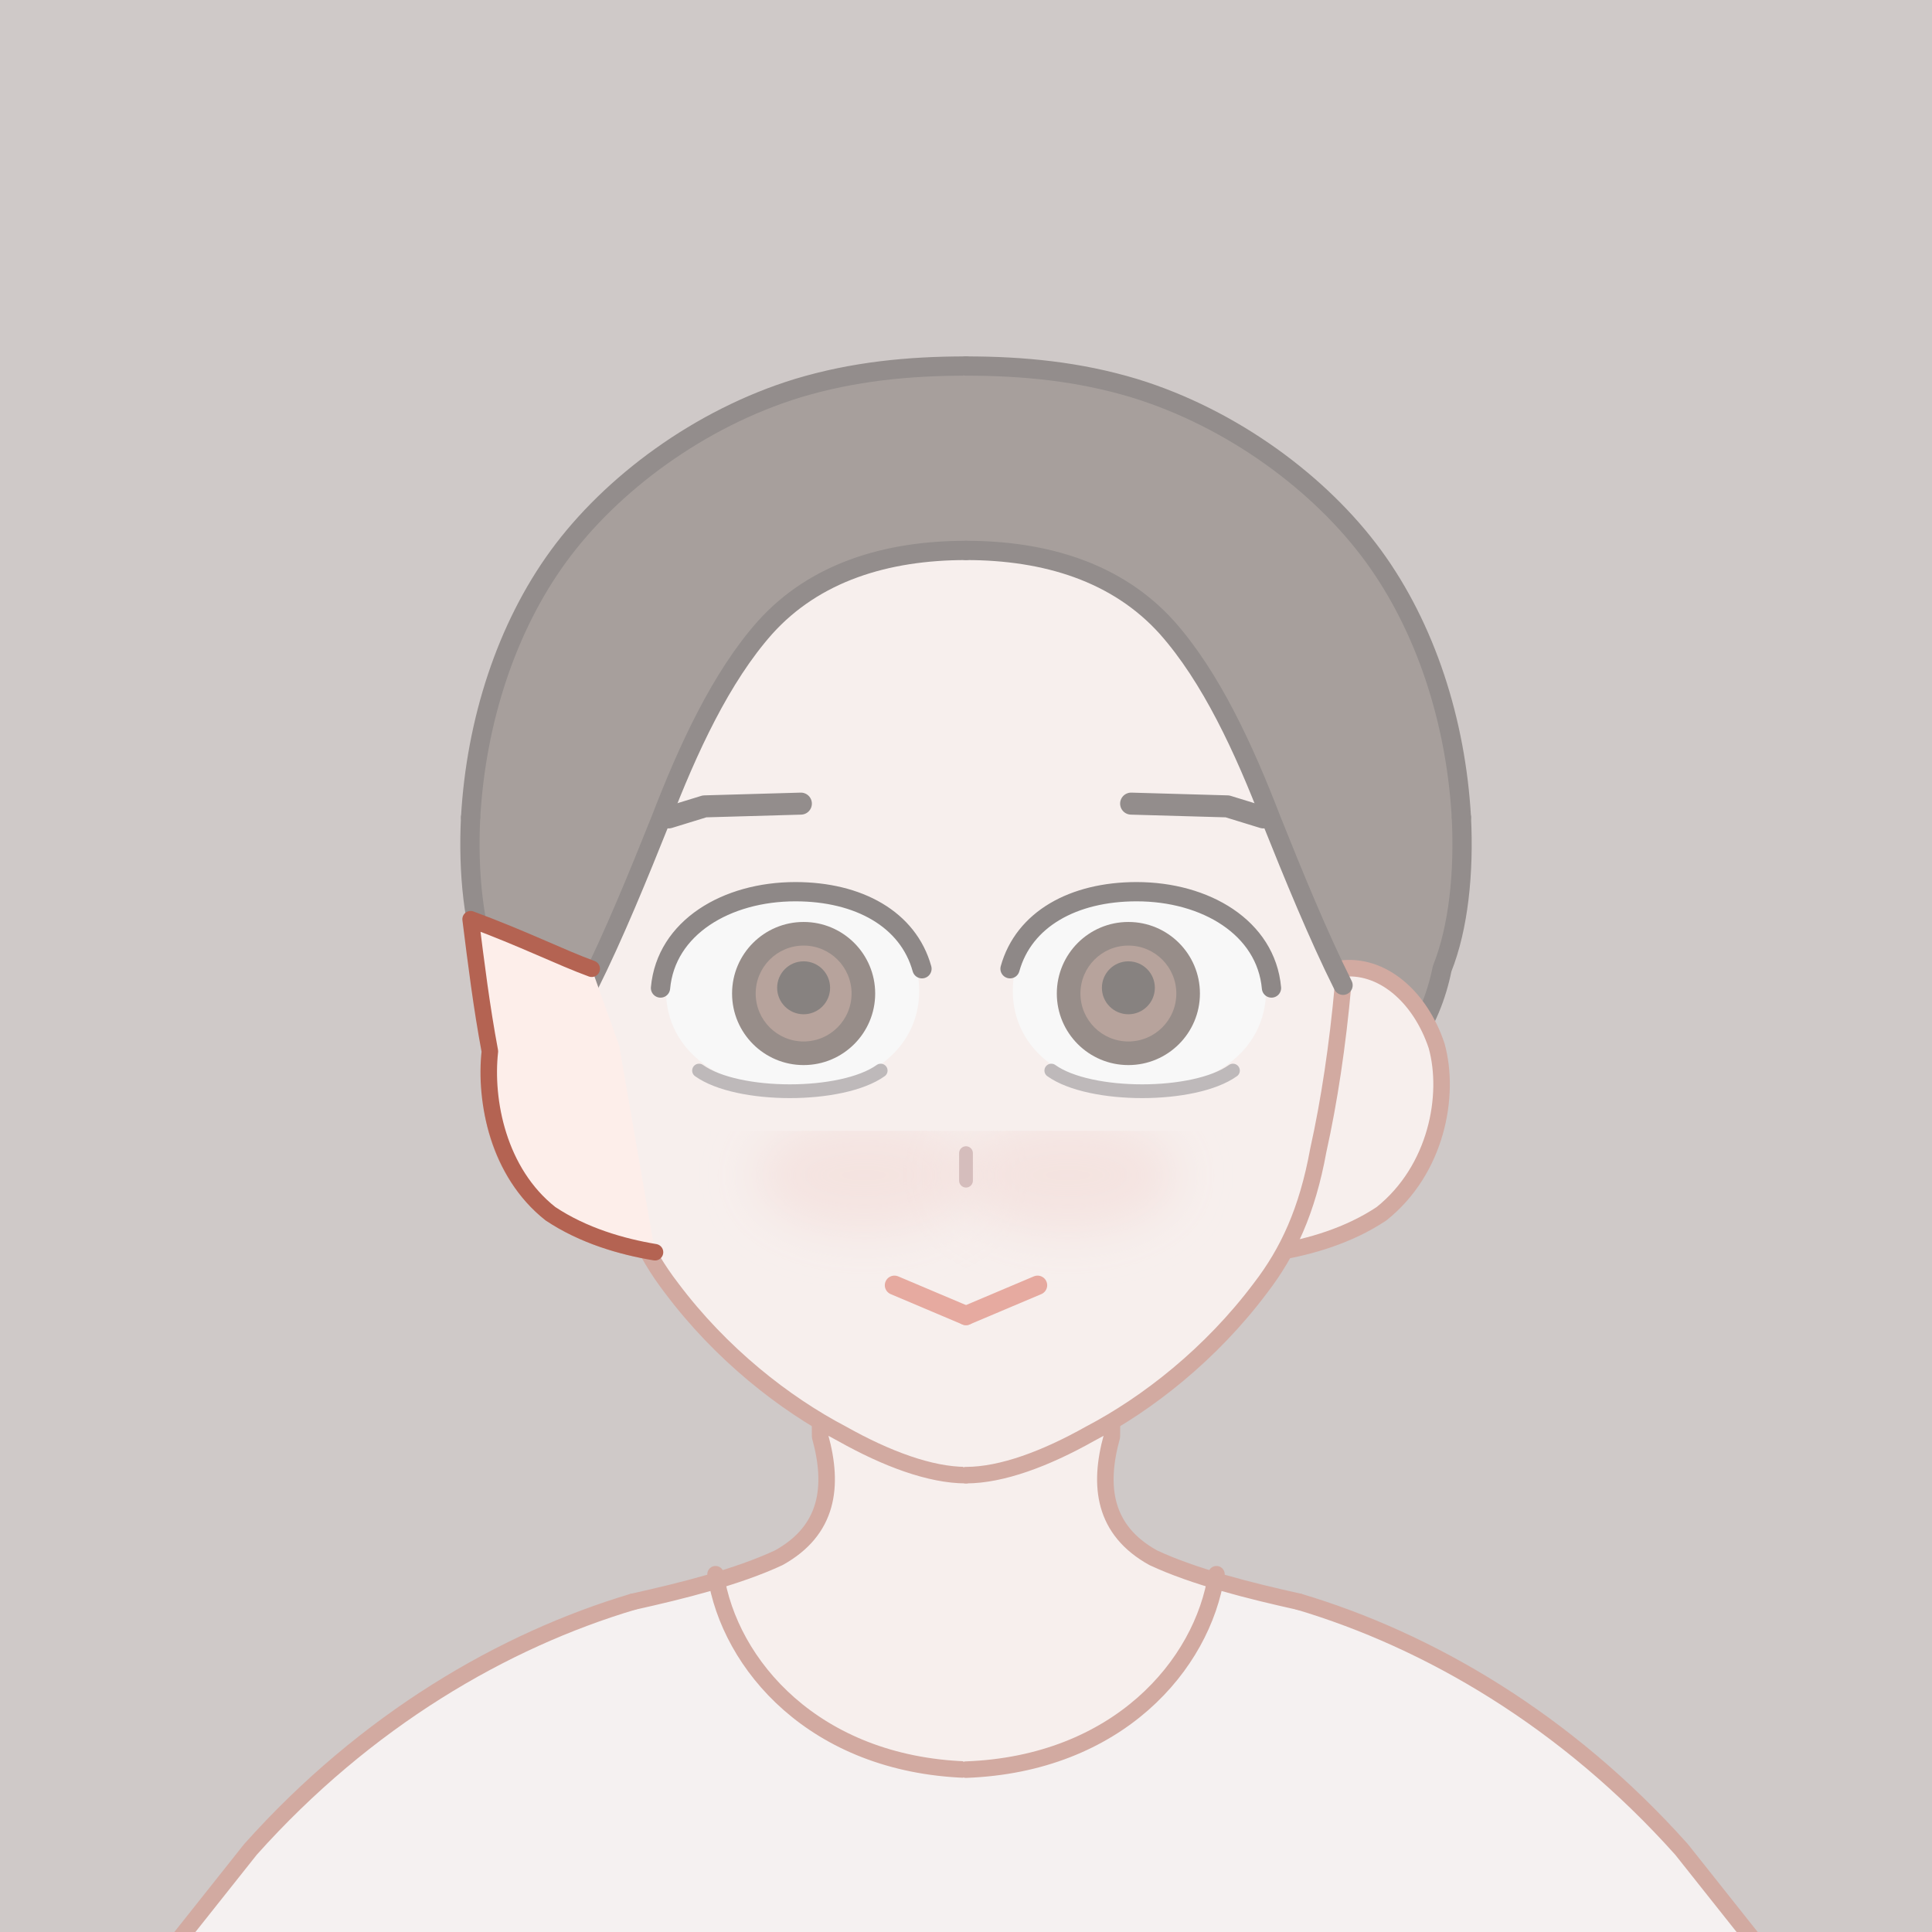
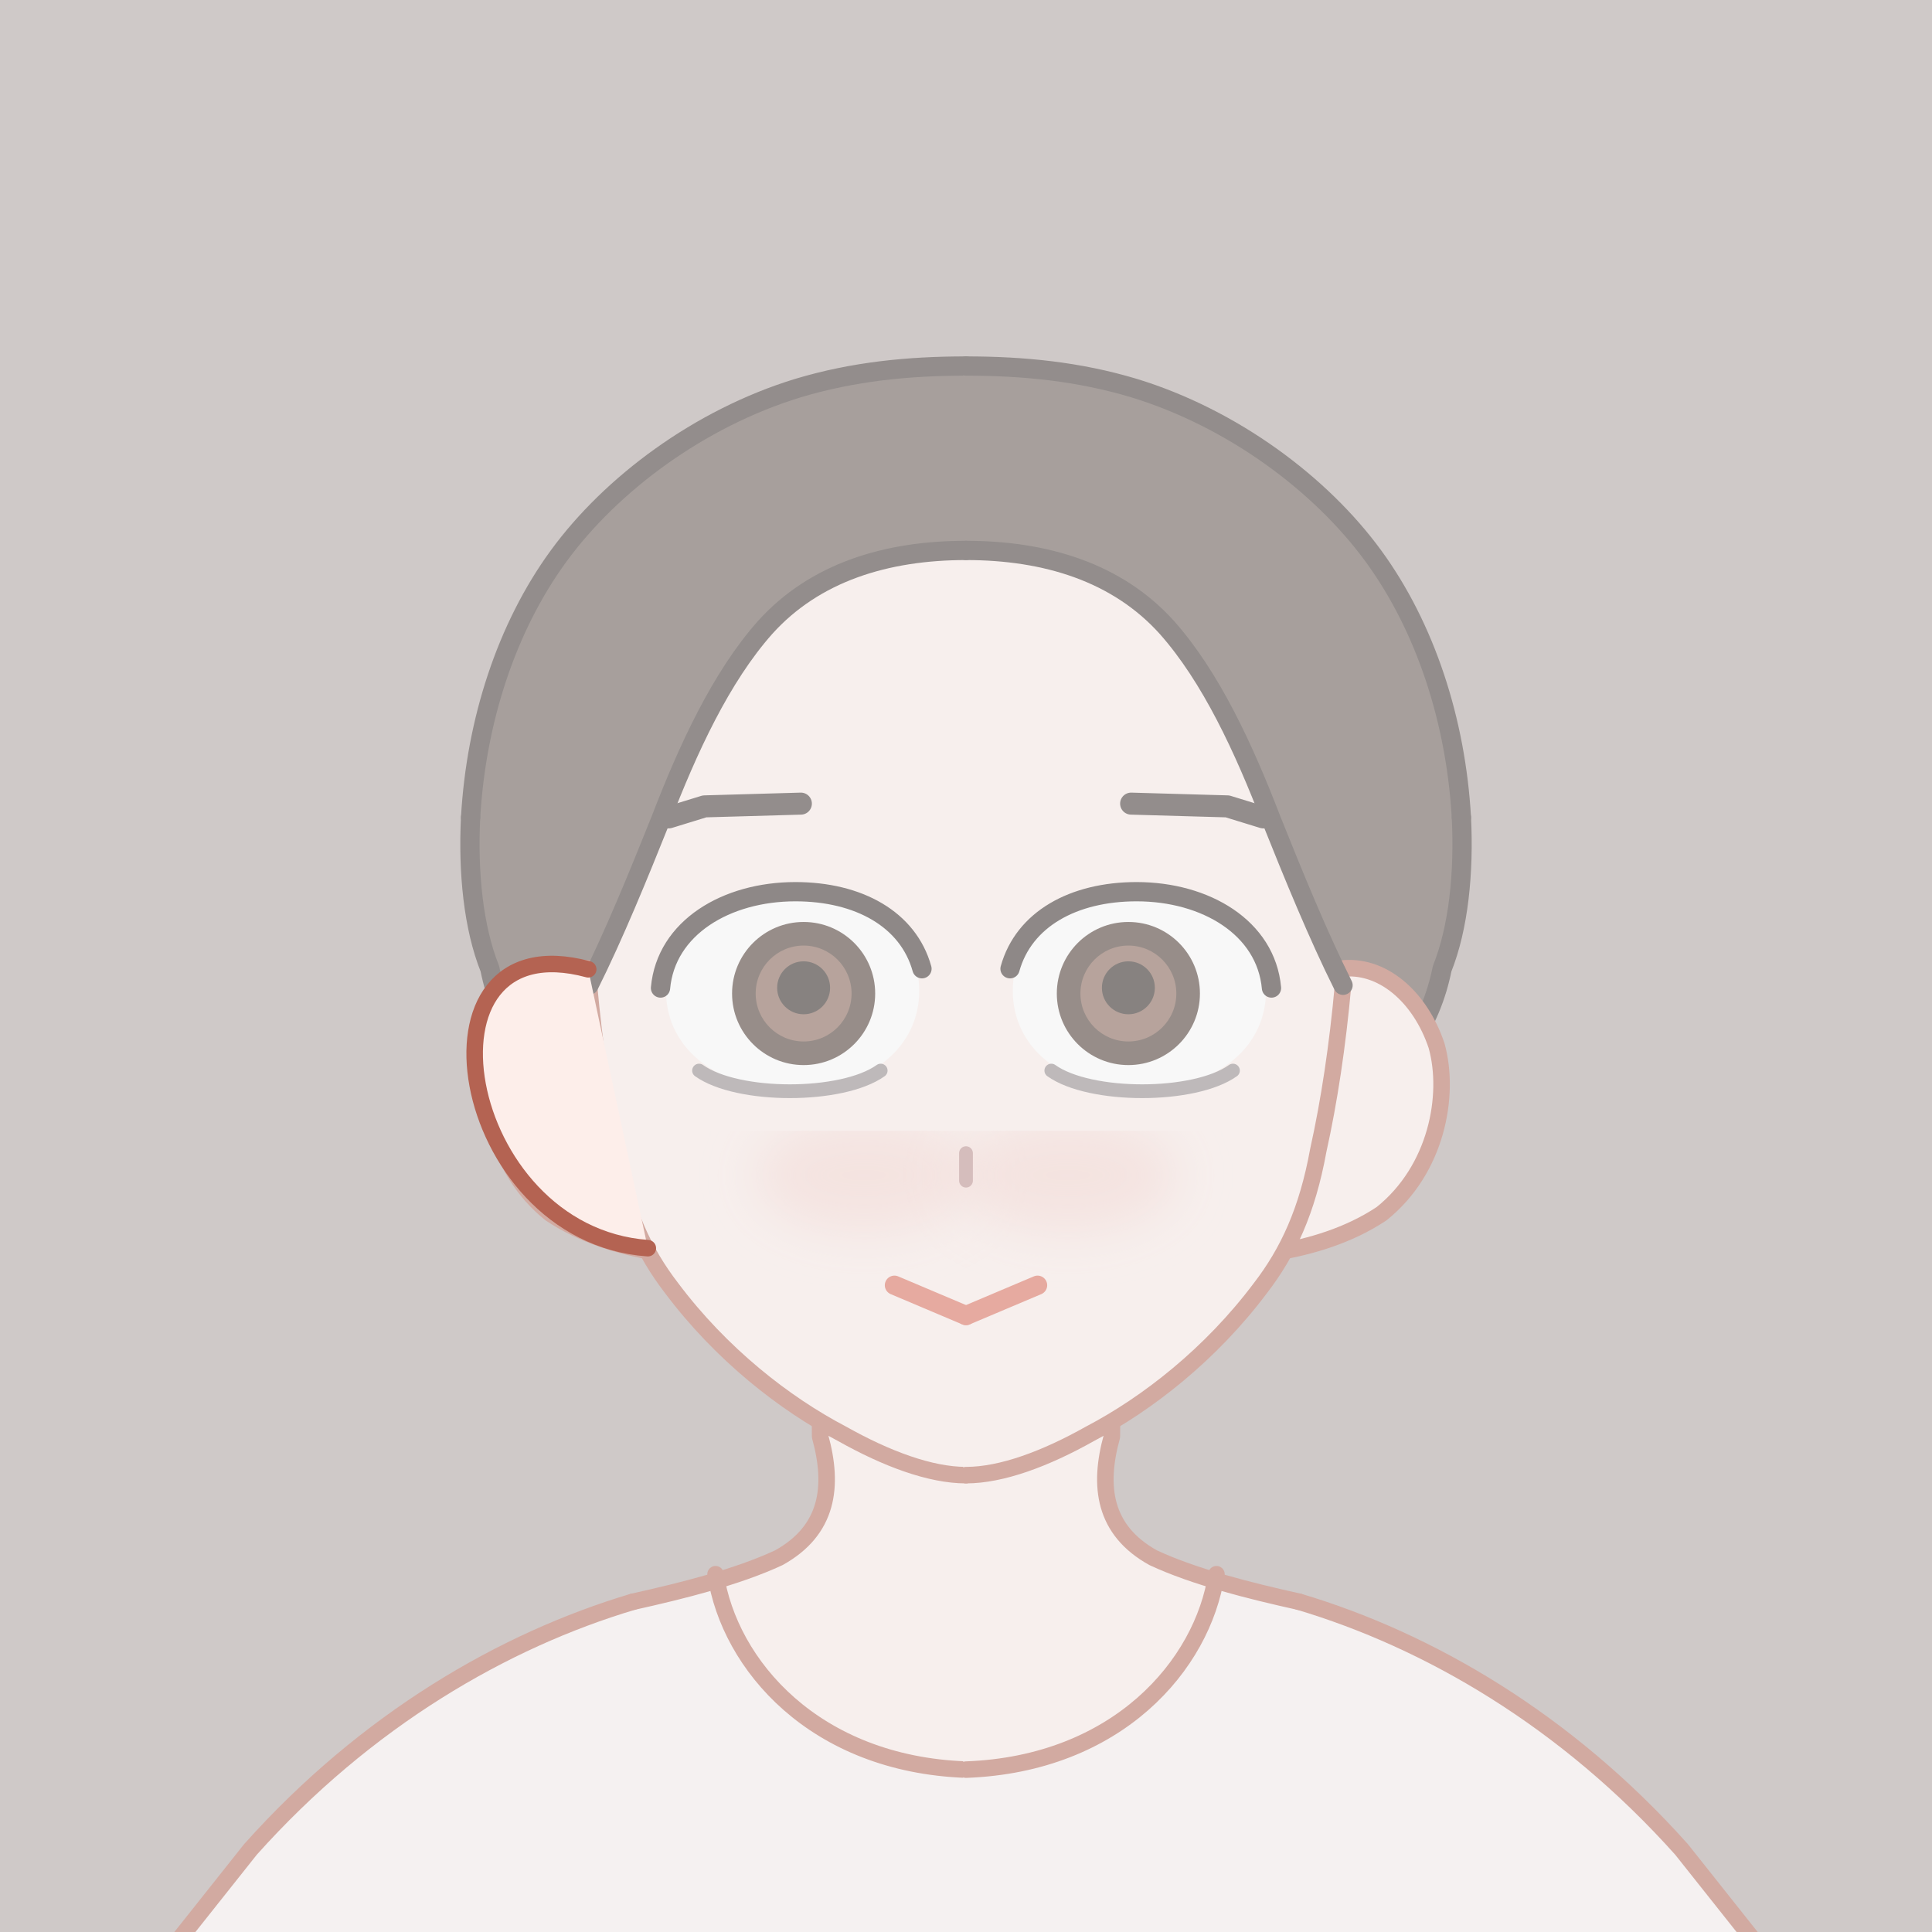
<svg xmlns="http://www.w3.org/2000/svg" width="702" height="702" viewBox="0 0 702 702">
  <defs>
-     <clipPath id="clip-path-5">
+     <clipPath id="clip-path-1">
      <path d="M242 410.88 L386 410.88 L386 514.17 L242 514.17 Z" />
    </clipPath>
    <filter id="filter-1" filterUnits="userSpaceOnUse" x="245" y="377" width="138" height="100" color-interpolation-filters="sRGB">
      <feGaussianBlur in="SourceGraphic" stdDeviation="9" color-interpolation-filters="linearRGB" />
    </filter>
-     <clipPath id="clip-path-6">
+     <clipPath id="clip-path-2">
      <path d="M460 410.88 L316 410.88 L316 514.17 L460 514.17 Z" />
    </clipPath>
    <filter id="filter-2" filterUnits="userSpaceOnUse" x="319" y="377" width="138" height="100" color-interpolation-filters="sRGB">
      <feGaussianBlur in="SourceGraphic" stdDeviation="9" color-interpolation-filters="linearRGB" />
    </filter>
-     <clipPath id="clip-path-7">
+     <clipPath id="clip-path-3">
      <path d="M242 370.99 C242 340.93 262 326 288 326 C314 326 334 340.93 334 370.99 C334 401.05 314 420.17 288 420.17 C262 420.17 242 401.05 242 370.99 Z" />
    </clipPath>
-     <clipPath id="clip-path-8">
+     <clipPath id="clip-path-4">
      <path d="M460 370.99 C460 340.93 440 326 414 326 C388 326 368 340.93 368 370.99 C368 401.05 388 420.17 414 420.17 C440 420.17 460 401.05 460 370.99 Z" />
    </clipPath>
  </defs>
  <g id="_ref">
    <g opacity="0.5">
      <rect x="0" y="0" width="702" height="702" fill="#ada19f" />
      <g data-layer="body">
        <g>
          <path d="M260 573 L230 582 C183 596 133 625 91 672 L60 712 L352 712 L352 643 C296 641 265 605 260 573 Z" fill="#f9f2f1" />
          <path d="M296 490 L298 522 C303 540 301 556 283 566 L260 573 C265 605 296 641 352 643 L352 490 Z" fill="#fdeeea" />
          <path d="M230 582 C183 596 133 625 91 672 L64 706" fill="none" stroke="#b46352" stroke-width="6" stroke-linecap="round" stroke-linejoin="round" />
          <path d="M296 500 C298 510 298 516 298 522 C303 540 301 556 283 566 C268 573 248 578 230 582" fill="none" stroke="#b46352" stroke-width="6" stroke-linecap="round" stroke-linejoin="round" />
          <path d="M260 572 C265 605 296 641 351 643" fill="none" stroke="#b46352" stroke-width="6" stroke-linecap="round" stroke-linejoin="round" />
        </g>
        <g>
          <path d="M442 573 L472 582 C519 596 569 625 611 672 L642 712 L350 712 L350 643 C406 641 437 605 442 573 Z" fill="#f9f2f1" />
          <path d="M406 490 L404 522 C399 540 401 556 419 566 L442 573 C437 605 406 641 350 643 L350 490 Z" fill="#fdeeea" />
          <path d="M472 582 C519 596 569 625 611 672 L638 706" fill="none" stroke="#b46352" stroke-width="6" stroke-linecap="round" stroke-linejoin="round" />
          <path d="M406 500 C404 510 404 516 404 522 C399 540 401 556 419 566 C434 573 454 578 472 582" fill="none" stroke="#b46352" stroke-width="6" stroke-linecap="round" stroke-linejoin="round" />
          <path d="M442 572 C437 605 406 641 351 643" fill="none" stroke="#b46352" stroke-width="6" stroke-linecap="round" stroke-linejoin="round" />
        </g>
      </g>
      <g data-layer="hairBase">
        <g>
          <path d="M352 133 L351 133 C330 133 310 135 290 141 C254 152 222 176 203 202 C184 228 173 262 171 297 C170 317 172 337 178 352 C180 362 184 372 190 380 L198 386 L352 386 Z" fill="#5d4e48" />
          <path d="M351 133 C330 133 310 135 290 141 C254 152 222 176 203 202 C184 228 173 262 171 297" fill="none" stroke="#352a27" stroke-width="7" stroke-linecap="round" stroke-linejoin="round" />
          <path d="M171 297 C170 317 172 337 178 352 C180 362 184 372 190 380" fill="none" stroke="#352a27" stroke-width="7" stroke-linecap="round" stroke-linejoin="round" />
        </g>
        <g>
          <path d="M350 133 L351 133 C372 133 392 135 412 141 C448 152 480 176 499 202 C518 228 529 262 531 297 C532 317 530 337 524 352 C522 362 518 372 512 380 L504 386 L350 386 Z" fill="#5d4e48" />
          <path d="M351 133 C372 133 392 135 412 141 C448 152 480 176 499 202 C518 228 529 262 531 297" fill="none" stroke="#352a27" stroke-width="7" stroke-linecap="round" stroke-linejoin="round" />
          <path d="M531 297 C532 317 530 337 524 352 C522 362 518 372 512 380" fill="none" stroke="#352a27" stroke-width="7" stroke-linecap="round" stroke-linejoin="round" />
        </g>
      </g>
      <g data-layer="ear">
        <g>
          <path d="M215 352 C200 350 186 362 180 380 C175 398 180 425 200 441 C212 449 226 453 238 455 L225 380 Z" fill="#fdeeea" />
          <path d="M215 352 C200 350 186 362 180 380 C175 398 180 425 200 441 C212 449 226 453 238 455" fill="none" stroke="#b46352" stroke-width="6" stroke-linecap="round" stroke-linejoin="round" />
        </g>
        <g>
          <path d="M487 352 C502 350 516 362 522 380 C527 398 522 425 502 441 C490 449 476 453 464 455 L477 380 Z" fill="#fdeeea" />
          <path d="M487 352 C502 350 516 362 522 380 C527 398 522 425 502 441 C490 449 476 453 464 455" fill="none" stroke="#b46352" stroke-width="6" stroke-linecap="round" stroke-linejoin="round" />
        </g>
      </g>
      <g data-layer="face">
        <g>
          <path d="M352 200 L351 200 C322 200 296 208 278 228 C262 246 250 272 240 298 C232 318 223 340 214 358 C216 380 219 400 223 418 C227 440 234 455 244 468 C262 492 285 510 306 521 C322 530 338 536 351 536 L352 536 Z" fill="#fdeeea" />
          <path d="M214 358 C216 380 219 400 223 418 C227 440 234 455 244 468 C262 492 285 510 306 521 C322 530 338 536 351 536" fill="none" stroke="#b46352" stroke-width="6" stroke-linecap="round" stroke-linejoin="round" />
        </g>
        <g>
          <path d="M350 200 L351 200 C380 200 406 208 424 228 C440 246 452 272 462 298 C470 318 479 340 488 358 C486 380 483 400 479 418 C475 440 468 455 458 468 C440 492 417 510 396 521 C380 530 364 536 351 536 L350 536 Z" fill="#fdeeea" />
          <path d="M488 358 C486 380 483 400 479 418 C475 440 468 455 458 468 C440 492 417 510 396 521 C380 530 364 536 351 536" fill="none" stroke="#b46352" stroke-width="6" stroke-linecap="round" stroke-linejoin="round" />
        </g>
      </g>
      <g data-layer="makeup">
-         <g clip-path="url(#clip-path-5)">
+         <g clip-path="url(#clip-path-1)">
          <g filter="url(#filter-1)">
            <ellipse cx="314" cy="427" rx="40" ry="21" fill="#f3bfb8" opacity="0.5" />
          </g>
        </g>
-         <g clip-path="url(#clip-path-6)">
+         <g clip-path="url(#clip-path-2)">
          <g filter="url(#filter-2)">
            <ellipse cx="388" cy="427" rx="40" ry="21" fill="#f3bfb8" opacity="0.5" />
          </g>
        </g>
      </g>
      <g data-layer="mouth">
        <line x1="325" y1="467" x2="351" y2="478" fill="none" stroke="#dc6450" stroke-width="7" stroke-linecap="round" stroke-linejoin="round" />
        <line x1="377" y1="467" x2="351" y2="478" fill="none" stroke="#dc6450" stroke-width="7" stroke-linecap="round" stroke-linejoin="round" />
        <line x1="351" y1="419" x2="351" y2="429" fill="none" stroke="#b98a88" stroke-width="5" stroke-linecap="round" />
      </g>
      <g data-layer="eye">
        <path d="M242 360 C242 338 262 326 288 326 C314 326 334 338 334 360 C334 382 314 396 288 396 C262 396 242 382 242 360 Z" fill="#ffffff" />
-         <g clip-path="url(#clip-path-7)">
+         <g clip-path="url(#clip-path-3)">
          <g>
            <circle cx="292" cy="361" r="26" fill="#3e2a22" />
            <circle cx="292" cy="361" r="17.42" fill="#7e5647" />
            <circle cx="292" cy="358.92" r="9.62" fill="#1e1410" />
          </g>
        </g>
        <g>
          <path d="M254 389 C268 399 306 399 320 389" fill="none" stroke="#8b8284" stroke-width="5" stroke-linecap="round" />
          <path d="M240 359 C242 337 264 324 289 324 C312 324 330 334 335 352" fill="none" stroke="#2b201d" stroke-width="7" stroke-linecap="round" stroke-linejoin="round" />
        </g>
        <g>
          <path d="M460 360 C460 338 440 326 414 326 C388 326 368 338 368 360 C368 382 388 396 414 396 C440 396 460 382 460 360 Z" fill="#ffffff" />
-           <g clip-path="url(#clip-path-8)">
+           <g clip-path="url(#clip-path-4)">
            <g>
              <circle cx="410" cy="361" r="26" fill="#3e2a22" />
              <circle cx="410" cy="361" r="17.42" fill="#7e5647" />
              <circle cx="410" cy="358.92" r="9.62" fill="#1e1410" />
            </g>
          </g>
          <g>
            <path d="M448 389 C434 399 396 399 382 389" fill="none" stroke="#8b8284" stroke-width="5" stroke-linecap="round" />
            <path d="M462 359 C460 337 438 324 413 324 C390 324 372 334 367 352" fill="none" stroke="#2b201d" stroke-width="7" stroke-linecap="round" stroke-linejoin="round" />
          </g>
        </g>
      </g>
      <g data-layer="hairLine">
        <path d="M351 200 C322 200 296 208 278 228 C262 246 250 272 240 298 C232 318 223 340 214 358" fill="none" stroke="#352a27" stroke-width="7" stroke-linecap="round" stroke-linejoin="round" />
        <path d="M351 200 C380 200 406 208 424 228 C440 246 452 272 462 298 C470 318 479 340 488 358" fill="none" stroke="#352a27" stroke-width="7" stroke-linecap="round" stroke-linejoin="round" />
      </g>
      <g data-layer="brow">
        <polyline points="243,297 256,293 291,292" fill="none" stroke="#352a27" stroke-width="8" stroke-linecap="round" stroke-linejoin="round" />
        <polyline points="459,297 446,293 411,292" fill="none" stroke="#352a27" stroke-width="8" stroke-linecap="round" stroke-linejoin="round" />
      </g>
    </g>
  </g>
  <g id="half">
-     <path d="M215 352 C204 348 190 341 171 334 C173 350 175 366 178 382 C176 400 181 426 200 441 C212 449 226 453 238 455 L225 380 Z" fill="#fdeeea" />
-     <path d="M215 352 C204 348 190 341 171 334 C173 350 175 366 178 382 C176 400 181 426 200 441 C212 449 226 453 238 455" fill="none" stroke="#b46352" stroke-width="6" stroke-linecap="round" stroke-linejoin="round" />
+     <path d="M213.725 352.197 C147.391 334.197 165.725 448.53 235.391 453.53" fill="#fdeeea" stroke="#b46352" stroke-width="6" stroke-linecap="round" stroke-linejoin="round" />
  </g>
</svg>
